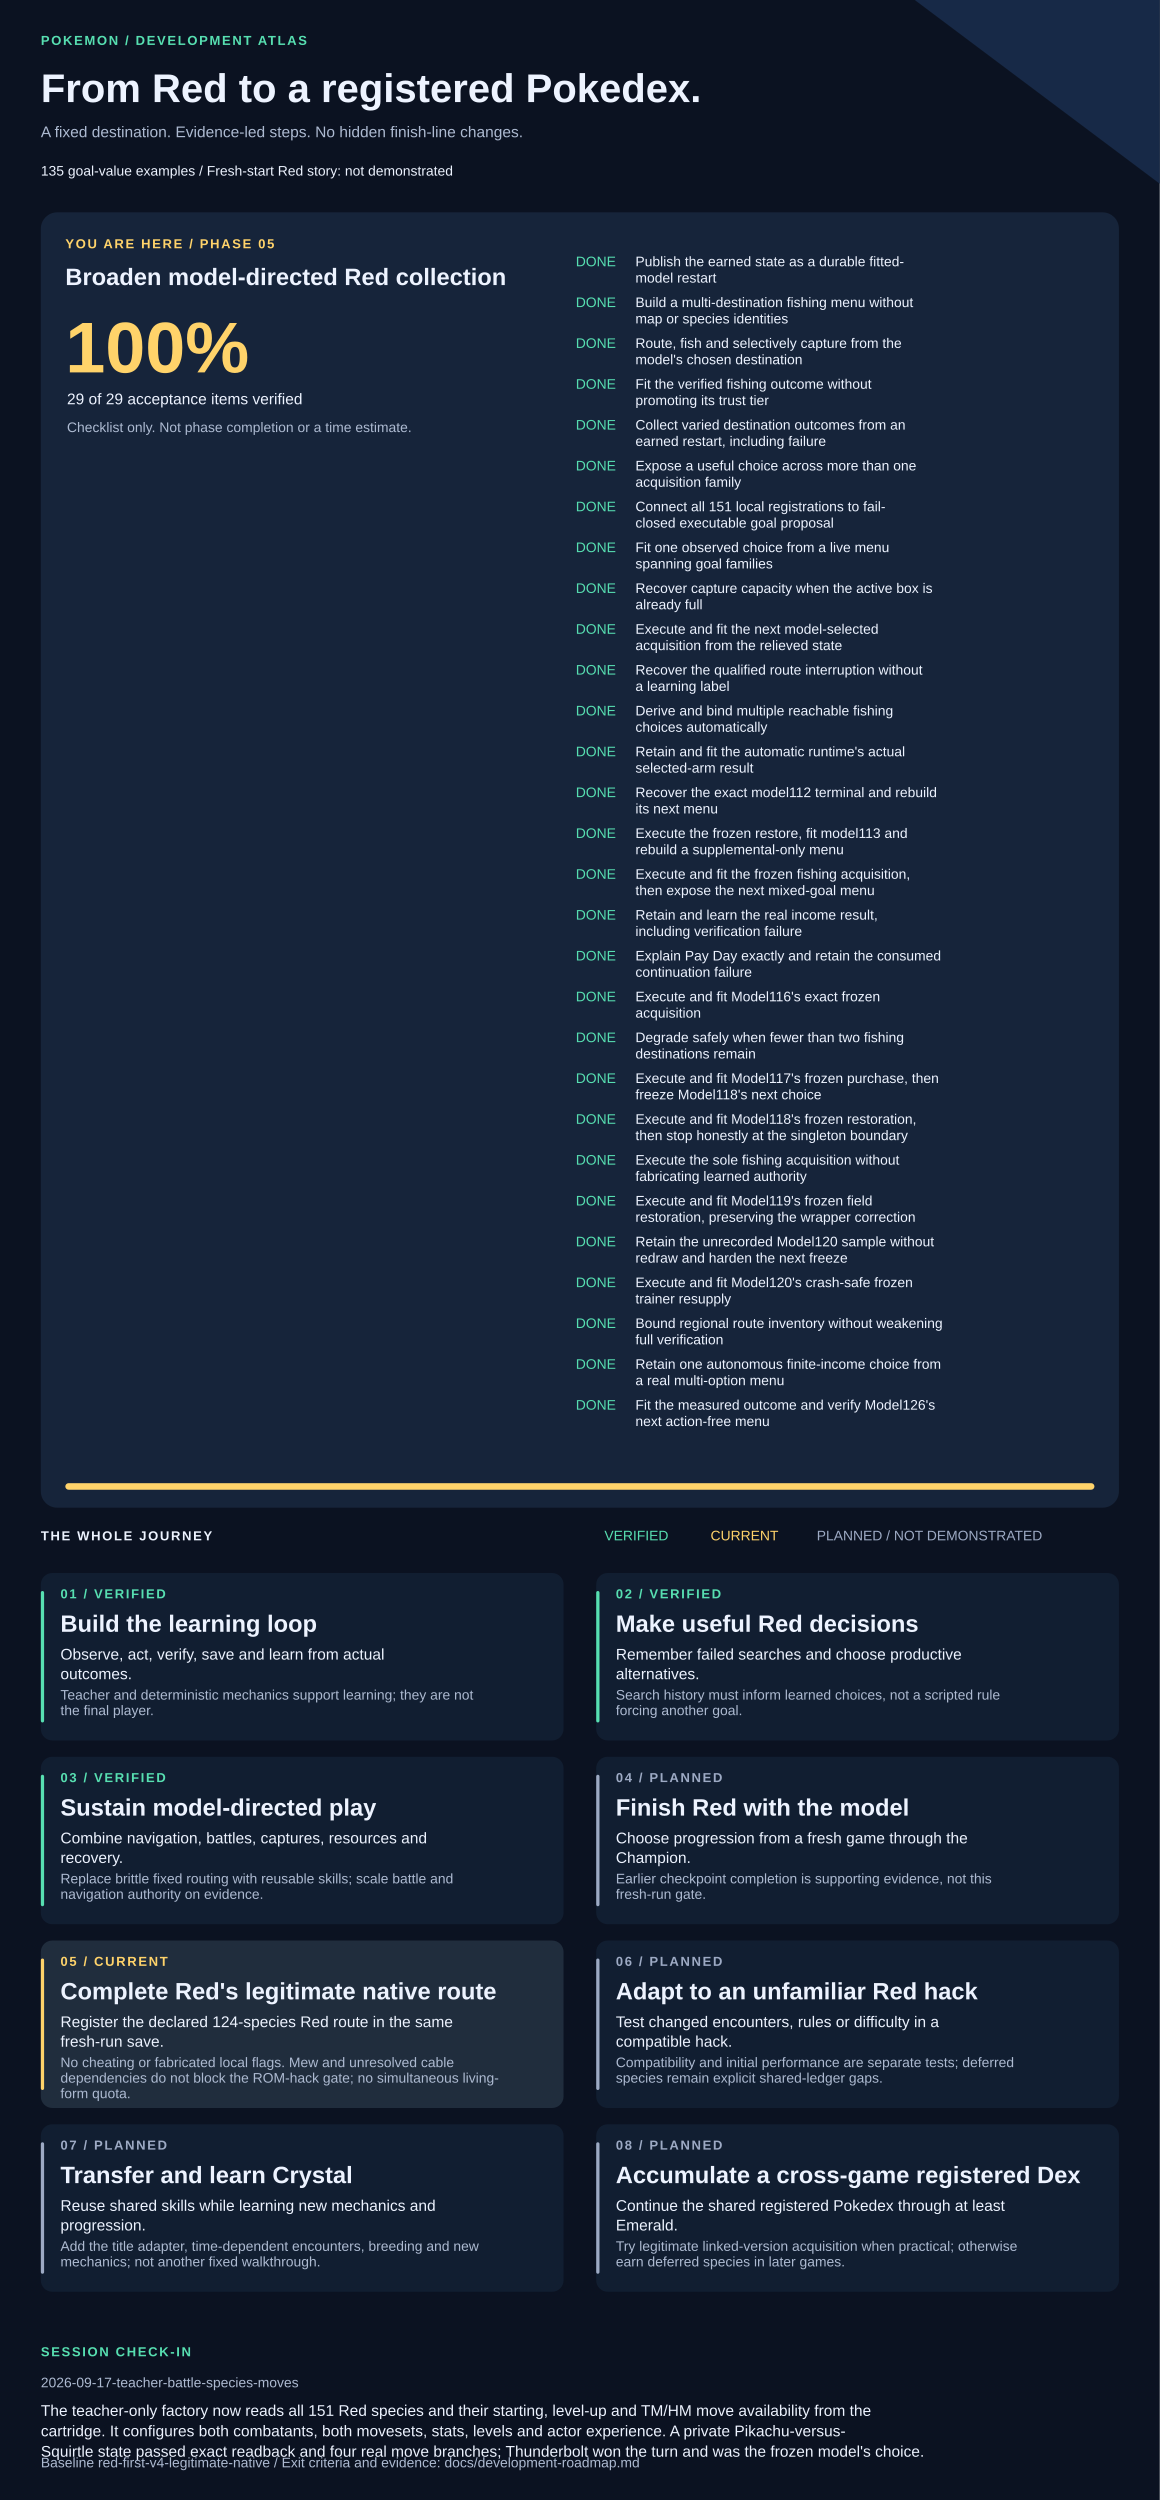
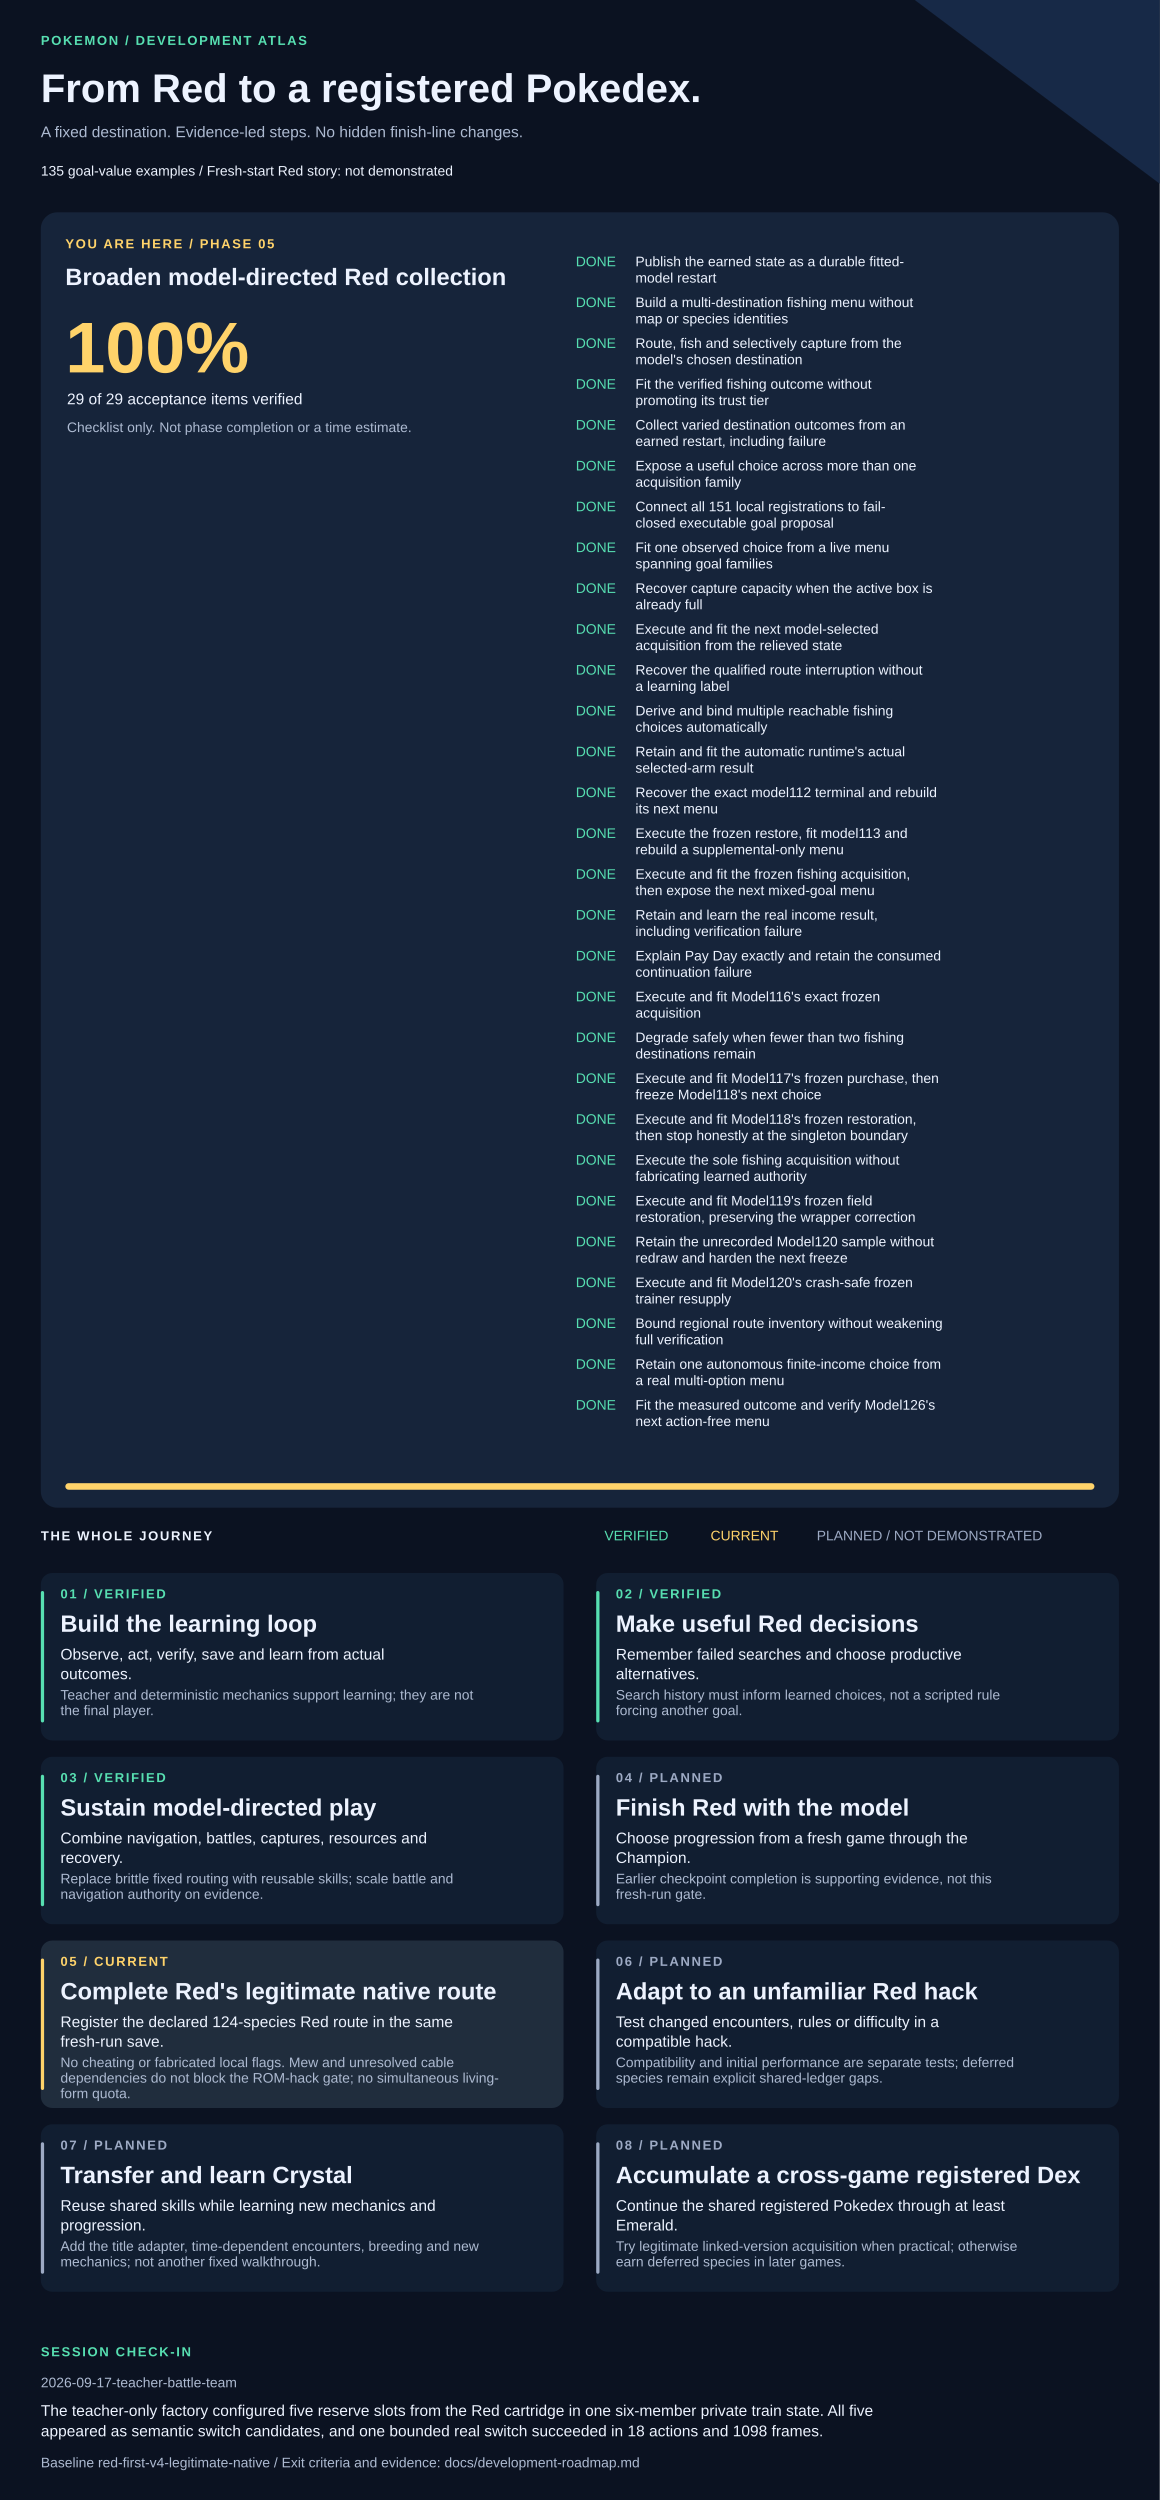
<svg xmlns="http://www.w3.org/2000/svg" width="1420" height="3061" viewBox="0 0 1420 3061" role="img" aria-labelledby="title description">
  <style>text{font-family:Arial,Helvetica,sans-serif;fill:#edf3ff}.muted{fill:#adbad1}.eyebrow{font-size:16px;letter-spacing:2px;font-weight:bold}.heading{font-size:29px;font-weight:bold}.body{font-size:19px}.small{font-size:17px}</style>
  <rect width="1420" height="3061" fill="#0b1221" />
  <path d="M1120 0H1420V225Z" fill="#172947" />
  <text x="50" y="55" class="eyebrow" style="fill:#57dfb1">POKEMON / DEVELOPMENT ATLAS</text>
  <text x="50" y="125" style="font-size:49px;font-weight:bold">From Red to a registered Pokedex.</text>
  <text x="50" y="168" class="body muted">A fixed destination. Evidence-led steps. No hidden finish-line changes.</text>
  <text x="50" y="215" class="small">135 goal-value examples  /  Fresh-start Red story: not demonstrated</text>
  <rect x="50" y="260" width="1320" height="1586" rx="20" fill="#16243a" />
  <text x="80" y="304" class="eyebrow" style="fill:#ffd36a">YOU ARE HERE / PHASE 05</text>
  <text x="80" y="349" class="heading">Broaden model-directed Red collection</text>
  <text x="80" y="456" style="font-size:88px;font-weight:bold;fill:#ffd36a">100%</text>
  <text x="82" y="495" class="body">29 of 29 acceptance items verified</text>
  <text x="82" y="529" class="small muted">Checklist only. Not phase completion or a time estimate.</text>
  <text x="705" y="326" class="small" style="fill:#57dfb1">DONE</text>
  <text x="778" y="326" class="small">Publish the earned state as a durable fitted-</text>
  <text x="778" y="346" class="small">model restart</text>
  <text x="705" y="376" class="small" style="fill:#57dfb1">DONE</text>
  <text x="778" y="376" class="small">Build a multi-destination fishing menu without</text>
  <text x="778" y="396" class="small">map or species identities</text>
  <text x="705" y="426" class="small" style="fill:#57dfb1">DONE</text>
  <text x="778" y="426" class="small">Route, fish and selectively capture from the</text>
  <text x="778" y="446" class="small">model's chosen destination</text>
  <text x="705" y="476" class="small" style="fill:#57dfb1">DONE</text>
  <text x="778" y="476" class="small">Fit the verified fishing outcome without</text>
  <text x="778" y="496" class="small">promoting its trust tier</text>
  <text x="705" y="526" class="small" style="fill:#57dfb1">DONE</text>
  <text x="778" y="526" class="small">Collect varied destination outcomes from an</text>
  <text x="778" y="546" class="small">earned restart, including failure</text>
  <text x="705" y="576" class="small" style="fill:#57dfb1">DONE</text>
  <text x="778" y="576" class="small">Expose a useful choice across more than one</text>
  <text x="778" y="596" class="small">acquisition family</text>
  <text x="705" y="626" class="small" style="fill:#57dfb1">DONE</text>
  <text x="778" y="626" class="small">Connect all 151 local registrations to fail-</text>
  <text x="778" y="646" class="small">closed executable goal proposal</text>
  <text x="705" y="676" class="small" style="fill:#57dfb1">DONE</text>
  <text x="778" y="676" class="small">Fit one observed choice from a live menu</text>
  <text x="778" y="696" class="small">spanning goal families</text>
  <text x="705" y="726" class="small" style="fill:#57dfb1">DONE</text>
  <text x="778" y="726" class="small">Recover capture capacity when the active box is</text>
  <text x="778" y="746" class="small">already full</text>
  <text x="705" y="776" class="small" style="fill:#57dfb1">DONE</text>
  <text x="778" y="776" class="small">Execute and fit the next model-selected</text>
  <text x="778" y="796" class="small">acquisition from the relieved state</text>
  <text x="705" y="826" class="small" style="fill:#57dfb1">DONE</text>
  <text x="778" y="826" class="small">Recover the qualified route interruption without</text>
  <text x="778" y="846" class="small">a learning label</text>
  <text x="705" y="876" class="small" style="fill:#57dfb1">DONE</text>
  <text x="778" y="876" class="small">Derive and bind multiple reachable fishing</text>
  <text x="778" y="896" class="small">choices automatically</text>
  <text x="705" y="926" class="small" style="fill:#57dfb1">DONE</text>
  <text x="778" y="926" class="small">Retain and fit the automatic runtime's actual</text>
  <text x="778" y="946" class="small">selected-arm result</text>
  <text x="705" y="976" class="small" style="fill:#57dfb1">DONE</text>
  <text x="778" y="976" class="small">Recover the exact model112 terminal and rebuild</text>
  <text x="778" y="996" class="small">its next menu</text>
  <text x="705" y="1026" class="small" style="fill:#57dfb1">DONE</text>
  <text x="778" y="1026" class="small">Execute the frozen restore, fit model113 and</text>
  <text x="778" y="1046" class="small">rebuild a supplemental-only menu</text>
  <text x="705" y="1076" class="small" style="fill:#57dfb1">DONE</text>
  <text x="778" y="1076" class="small">Execute and fit the frozen fishing acquisition,</text>
  <text x="778" y="1096" class="small">then expose the next mixed-goal menu</text>
  <text x="705" y="1126" class="small" style="fill:#57dfb1">DONE</text>
  <text x="778" y="1126" class="small">Retain and learn the real income result,</text>
  <text x="778" y="1146" class="small">including verification failure</text>
  <text x="705" y="1176" class="small" style="fill:#57dfb1">DONE</text>
  <text x="778" y="1176" class="small">Explain Pay Day exactly and retain the consumed</text>
  <text x="778" y="1196" class="small">continuation failure</text>
  <text x="705" y="1226" class="small" style="fill:#57dfb1">DONE</text>
  <text x="778" y="1226" class="small">Execute and fit Model116's exact frozen</text>
  <text x="778" y="1246" class="small">acquisition</text>
  <text x="705" y="1276" class="small" style="fill:#57dfb1">DONE</text>
  <text x="778" y="1276" class="small">Degrade safely when fewer than two fishing</text>
  <text x="778" y="1296" class="small">destinations remain</text>
  <text x="705" y="1326" class="small" style="fill:#57dfb1">DONE</text>
  <text x="778" y="1326" class="small">Execute and fit Model117's frozen purchase, then</text>
  <text x="778" y="1346" class="small">freeze Model118's next choice</text>
  <text x="705" y="1376" class="small" style="fill:#57dfb1">DONE</text>
  <text x="778" y="1376" class="small">Execute and fit Model118's frozen restoration,</text>
  <text x="778" y="1396" class="small">then stop honestly at the singleton boundary</text>
  <text x="705" y="1426" class="small" style="fill:#57dfb1">DONE</text>
  <text x="778" y="1426" class="small">Execute the sole fishing acquisition without</text>
  <text x="778" y="1446" class="small">fabricating learned authority</text>
  <text x="705" y="1476" class="small" style="fill:#57dfb1">DONE</text>
  <text x="778" y="1476" class="small">Execute and fit Model119's frozen field</text>
  <text x="778" y="1496" class="small">restoration, preserving the wrapper correction</text>
  <text x="705" y="1526" class="small" style="fill:#57dfb1">DONE</text>
  <text x="778" y="1526" class="small">Retain the unrecorded Model120 sample without</text>
  <text x="778" y="1546" class="small">redraw and harden the next freeze</text>
  <text x="705" y="1576" class="small" style="fill:#57dfb1">DONE</text>
  <text x="778" y="1576" class="small">Execute and fit Model120's crash-safe frozen</text>
  <text x="778" y="1596" class="small">trainer resupply</text>
  <text x="705" y="1626" class="small" style="fill:#57dfb1">DONE</text>
  <text x="778" y="1626" class="small">Bound regional route inventory without weakening</text>
  <text x="778" y="1646" class="small">full verification</text>
  <text x="705" y="1676" class="small" style="fill:#57dfb1">DONE</text>
  <text x="778" y="1676" class="small">Retain one autonomous finite-income choice from</text>
  <text x="778" y="1696" class="small">a real multi-option menu</text>
  <text x="705" y="1726" class="small" style="fill:#57dfb1">DONE</text>
  <text x="778" y="1726" class="small">Fit the measured outcome and verify Model126's</text>
  <text x="778" y="1746" class="small">next action-free menu</text>
  <rect x="80" y="1816" width="1260" height="8" rx="4" fill="#293b55" />
  <rect x="80" y="1816" width="1260" height="8" rx="4" fill="#ffd36a" />
  <text x="50" y="1886" class="eyebrow">THE WHOLE JOURNEY</text>
  <text x="740" y="1886" class="small" style="fill:#57dfb1">VERIFIED</text>
  <text x="870" y="1886" class="small" style="fill:#ffd36a">CURRENT</text>
  <text x="1000" y="1886" class="small" style="fill:#9daac4">PLANNED / NOT DEMONSTRATED</text>
  <rect x="50" y="1926" width="640" height="205" rx="14" fill="#111e31" />
  <rect x="50" y="1948" width="4" height="161" rx="2" fill="#57dfb1" />
  <text x="74" y="1957" class="eyebrow" style="fill:#57dfb1">01 / VERIFIED</text>
  <text x="74" y="1998" class="heading">Build the learning loop</text>
  <text x="74" y="2032" class="body">Observe, act, verify, save and learn from actual</text>
  <text x="74" y="2056" class="body">outcomes.</text>
  <text x="74" y="2081" class="small muted">Teacher and deterministic mechanics support learning; they are not</text>
  <text x="74" y="2100" class="small muted">the final player.</text>
  <rect x="730" y="1926" width="640" height="205" rx="14" fill="#111e31" />
  <rect x="730" y="1948" width="4" height="161" rx="2" fill="#57dfb1" />
  <text x="754" y="1957" class="eyebrow" style="fill:#57dfb1">02 / VERIFIED</text>
  <text x="754" y="1998" class="heading">Make useful Red decisions</text>
  <text x="754" y="2032" class="body">Remember failed searches and choose productive</text>
  <text x="754" y="2056" class="body">alternatives.</text>
  <text x="754" y="2081" class="small muted">Search history must inform learned choices, not a scripted rule</text>
  <text x="754" y="2100" class="small muted">forcing another goal.</text>
  <rect x="50" y="2151" width="640" height="205" rx="14" fill="#111e31" />
  <rect x="50" y="2173" width="4" height="161" rx="2" fill="#57dfb1" />
  <text x="74" y="2182" class="eyebrow" style="fill:#57dfb1">03 / VERIFIED</text>
  <text x="74" y="2223" class="heading">Sustain model-directed play</text>
  <text x="74" y="2257" class="body">Combine navigation, battles, captures, resources and</text>
  <text x="74" y="2281" class="body">recovery.</text>
  <text x="74" y="2306" class="small muted">Replace brittle fixed routing with reusable skills; scale battle and</text>
  <text x="74" y="2325" class="small muted">navigation authority on evidence.</text>
  <rect x="730" y="2151" width="640" height="205" rx="14" fill="#111e31" />
  <rect x="730" y="2173" width="4" height="161" rx="2" fill="#9daac4" />
  <text x="754" y="2182" class="eyebrow" style="fill:#9daac4">04 / PLANNED</text>
  <text x="754" y="2223" class="heading">Finish Red with the model</text>
  <text x="754" y="2257" class="body">Choose progression from a fresh game through the</text>
  <text x="754" y="2281" class="body">Champion.</text>
  <text x="754" y="2306" class="small muted">Earlier checkpoint completion is supporting evidence, not this</text>
  <text x="754" y="2325" class="small muted">fresh-run gate.</text>
  <rect x="50" y="2376" width="640" height="205" rx="14" fill="#202d3d" />
  <rect x="50" y="2398" width="4" height="161" rx="2" fill="#ffd36a" />
  <text x="74" y="2407" class="eyebrow" style="fill:#ffd36a">05 / CURRENT</text>
  <text x="74" y="2448" class="heading">Complete Red's legitimate native route</text>
  <text x="74" y="2482" class="body">Register the declared 124-species Red route in the same</text>
  <text x="74" y="2506" class="body">fresh-run save.</text>
  <text x="74" y="2531" class="small muted">No cheating or fabricated local flags. Mew and unresolved cable</text>
  <text x="74" y="2550" class="small muted">dependencies do not block the ROM-hack gate; no simultaneous living-</text>
  <text x="74" y="2569" class="small muted">form quota.</text>
  <rect x="730" y="2376" width="640" height="205" rx="14" fill="#111e31" />
  <rect x="730" y="2398" width="4" height="161" rx="2" fill="#9daac4" />
  <text x="754" y="2407" class="eyebrow" style="fill:#9daac4">06 / PLANNED</text>
  <text x="754" y="2448" class="heading">Adapt to an unfamiliar Red hack</text>
  <text x="754" y="2482" class="body">Test changed encounters, rules or difficulty in a</text>
  <text x="754" y="2506" class="body">compatible hack.</text>
  <text x="754" y="2531" class="small muted">Compatibility and initial performance are separate tests; deferred</text>
  <text x="754" y="2550" class="small muted">species remain explicit shared-ledger gaps.</text>
  <rect x="50" y="2601" width="640" height="205" rx="14" fill="#111e31" />
  <rect x="50" y="2623" width="4" height="161" rx="2" fill="#9daac4" />
  <text x="74" y="2632" class="eyebrow" style="fill:#9daac4">07 / PLANNED</text>
  <text x="74" y="2673" class="heading">Transfer and learn Crystal</text>
  <text x="74" y="2707" class="body">Reuse shared skills while learning new mechanics and</text>
  <text x="74" y="2731" class="body">progression.</text>
  <text x="74" y="2756" class="small muted">Add the title adapter, time-dependent encounters, breeding and new</text>
  <text x="74" y="2775" class="small muted">mechanics; not another fixed walkthrough.</text>
  <rect x="730" y="2601" width="640" height="205" rx="14" fill="#111e31" />
  <rect x="730" y="2623" width="4" height="161" rx="2" fill="#9daac4" />
  <text x="754" y="2632" class="eyebrow" style="fill:#9daac4">08 / PLANNED</text>
  <text x="754" y="2673" class="heading">Accumulate a cross-game registered Dex</text>
  <text x="754" y="2707" class="body">Continue the shared registered Pokedex through at least</text>
  <text x="754" y="2731" class="body">Emerald.</text>
  <text x="754" y="2756" class="small muted">Try legitimate linked-version acquisition when practical; otherwise</text>
  <text x="754" y="2775" class="small muted">earn deferred species in later games.</text>
  <text x="50" y="2885" class="eyebrow" style="fill:#57dfb1">SESSION CHECK-IN</text>
-   <text x="50" y="2923" class="small muted">2026-09-17-teacher-battle-species-moves</text>
-   <text x="50" y="2958" class="body">The teacher-only factory now reads all 151 Red species and their starting, level-up and TM/HM move availability from the</text>
-   <text x="50" y="2983" class="body">cartridge. It configures both combatants, both movesets, stats, levels and actor experience. A private Pikachu-versus-</text>
-   <text x="50" y="3008" class="body">Squirtle state passed exact readback and four real move branches; Thunderbolt won the turn and was the frozen model's choice.</text>
+   <text x="50" y="2923" class="small muted">2026-09-17-teacher-battle-team</text>
+   <text x="50" y="2958" class="body">The teacher-only factory configured five reserve slots from the Red cartridge in one six-member private train state. All five</text>
+   <text x="50" y="2983" class="body">appeared as semantic switch candidates, and one bounded real switch succeeded in 18 actions and 1098 frames.</text>
  <text x="50" y="3021" class="small muted">Baseline red-first-v4-legitimate-native / Exit criteria and evidence: docs/development-roadmap.md</text>
</svg>
